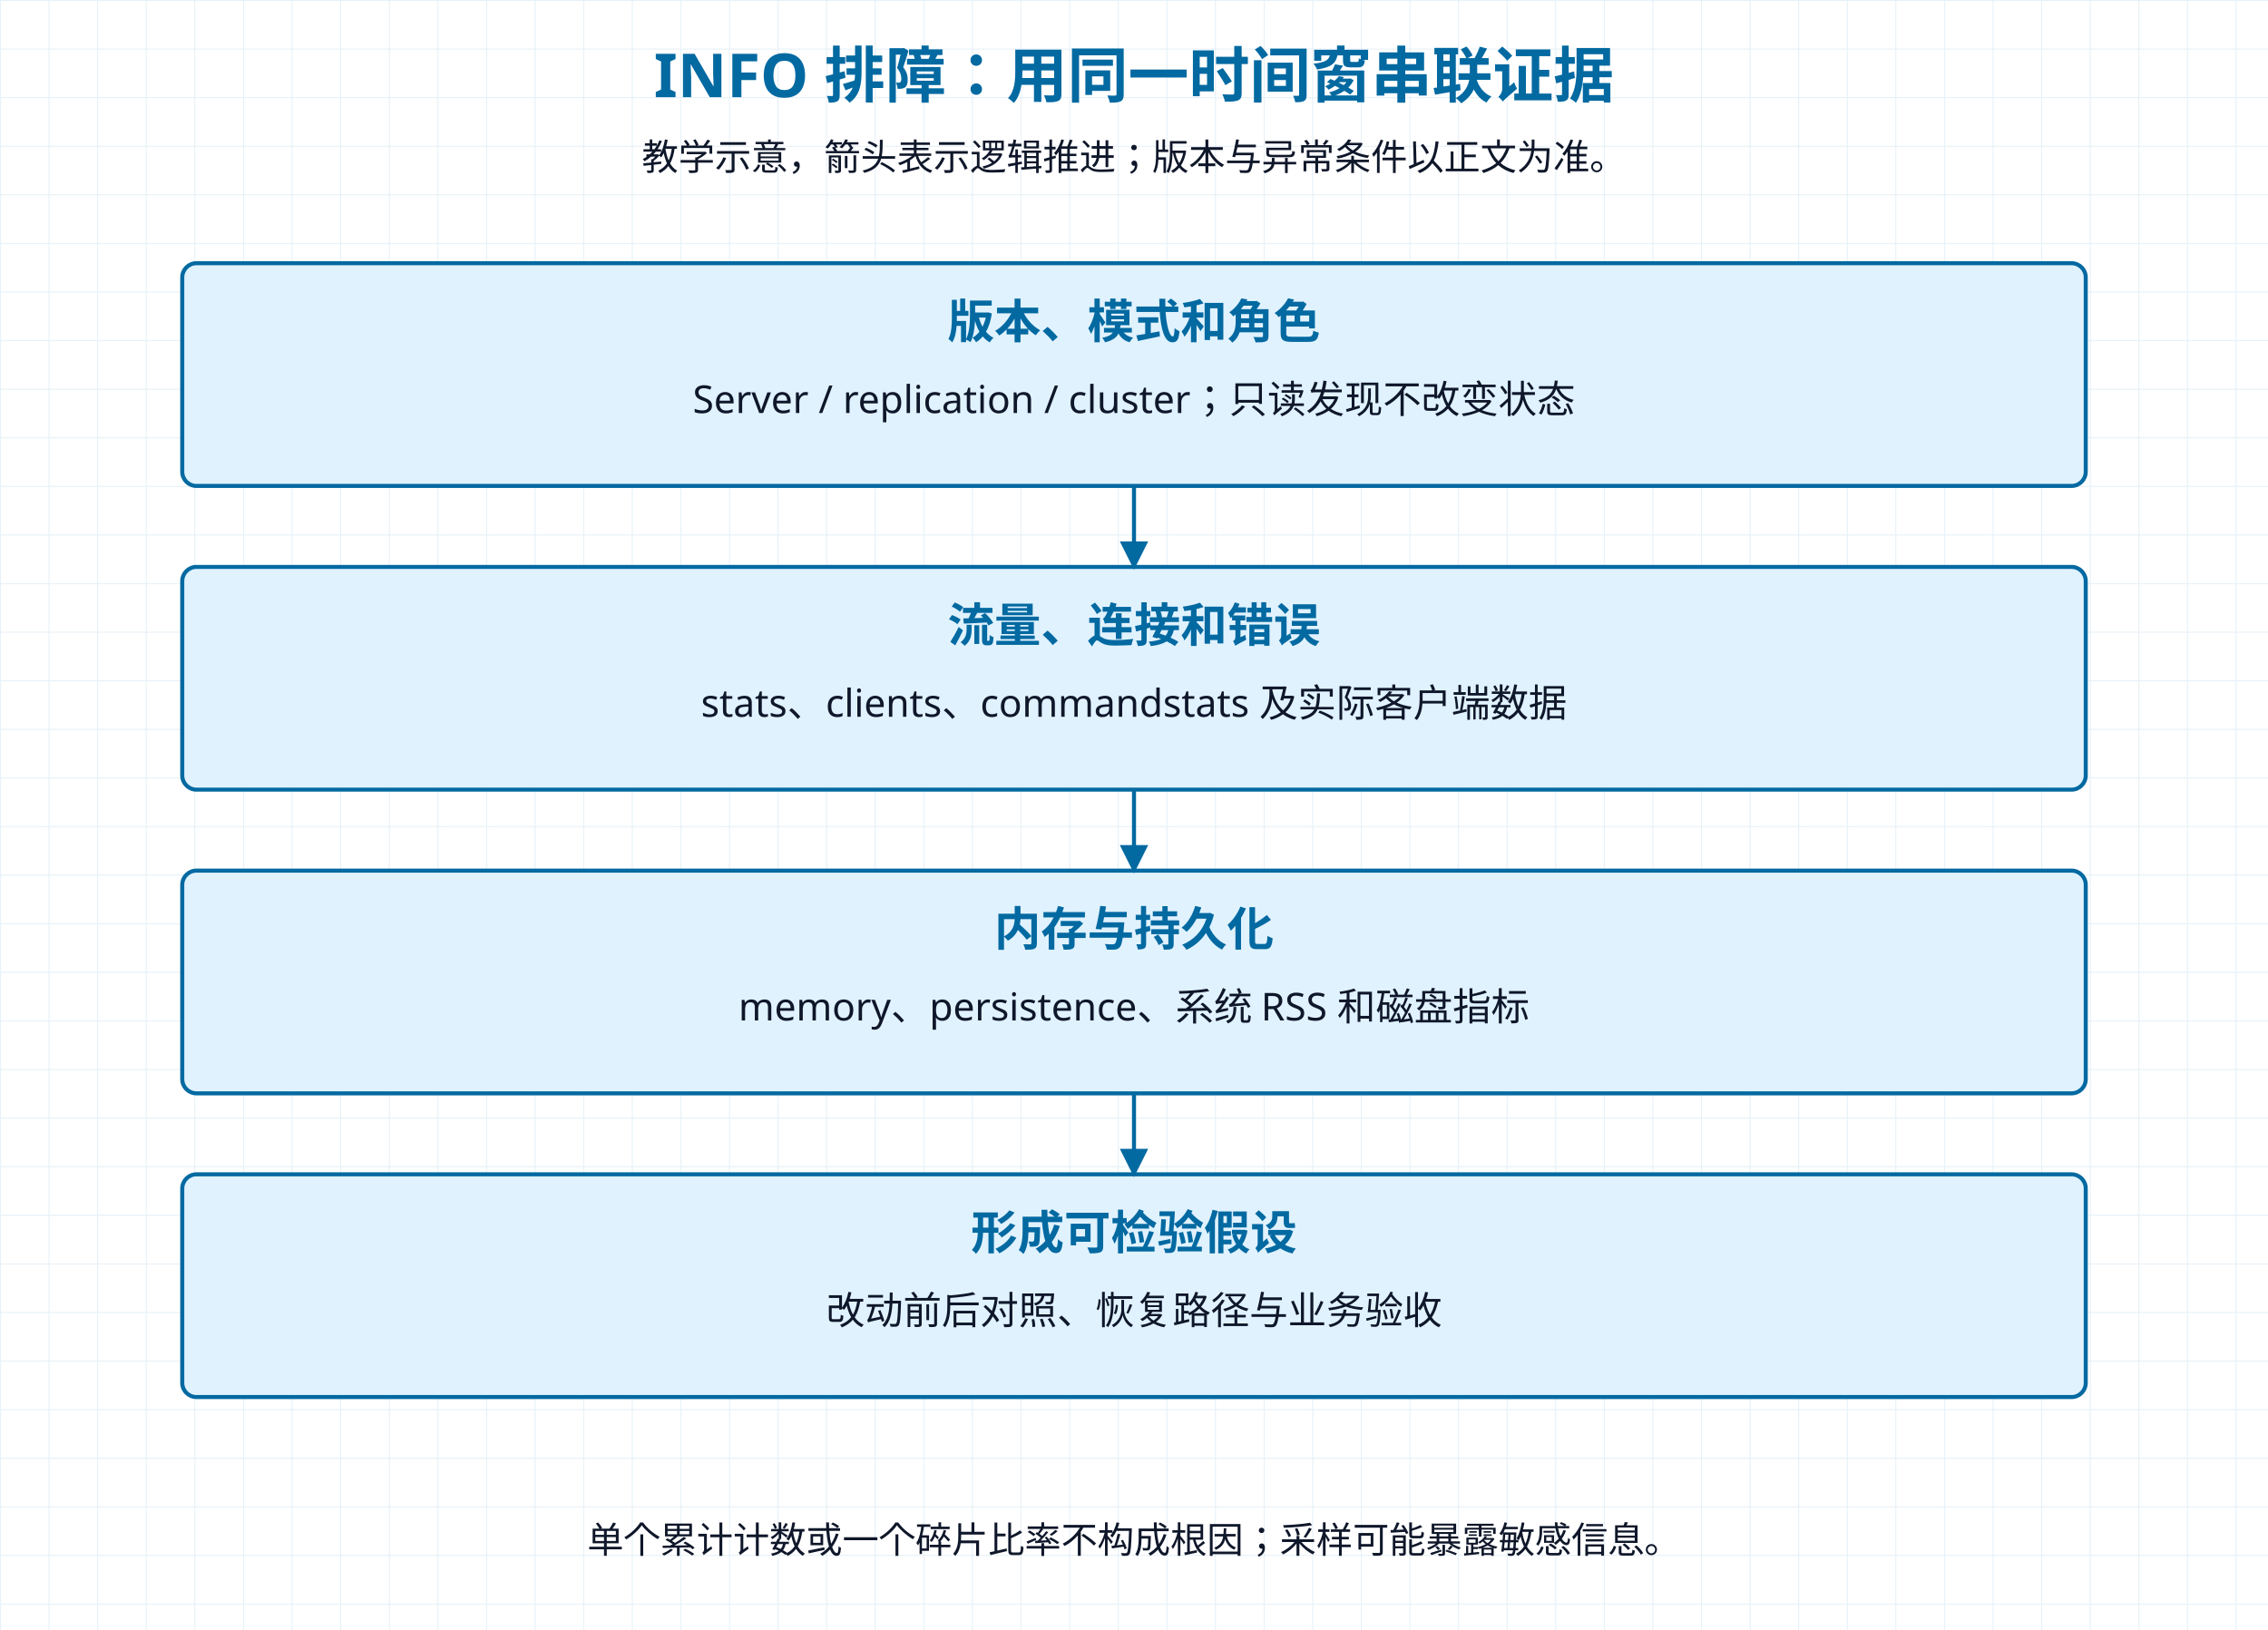
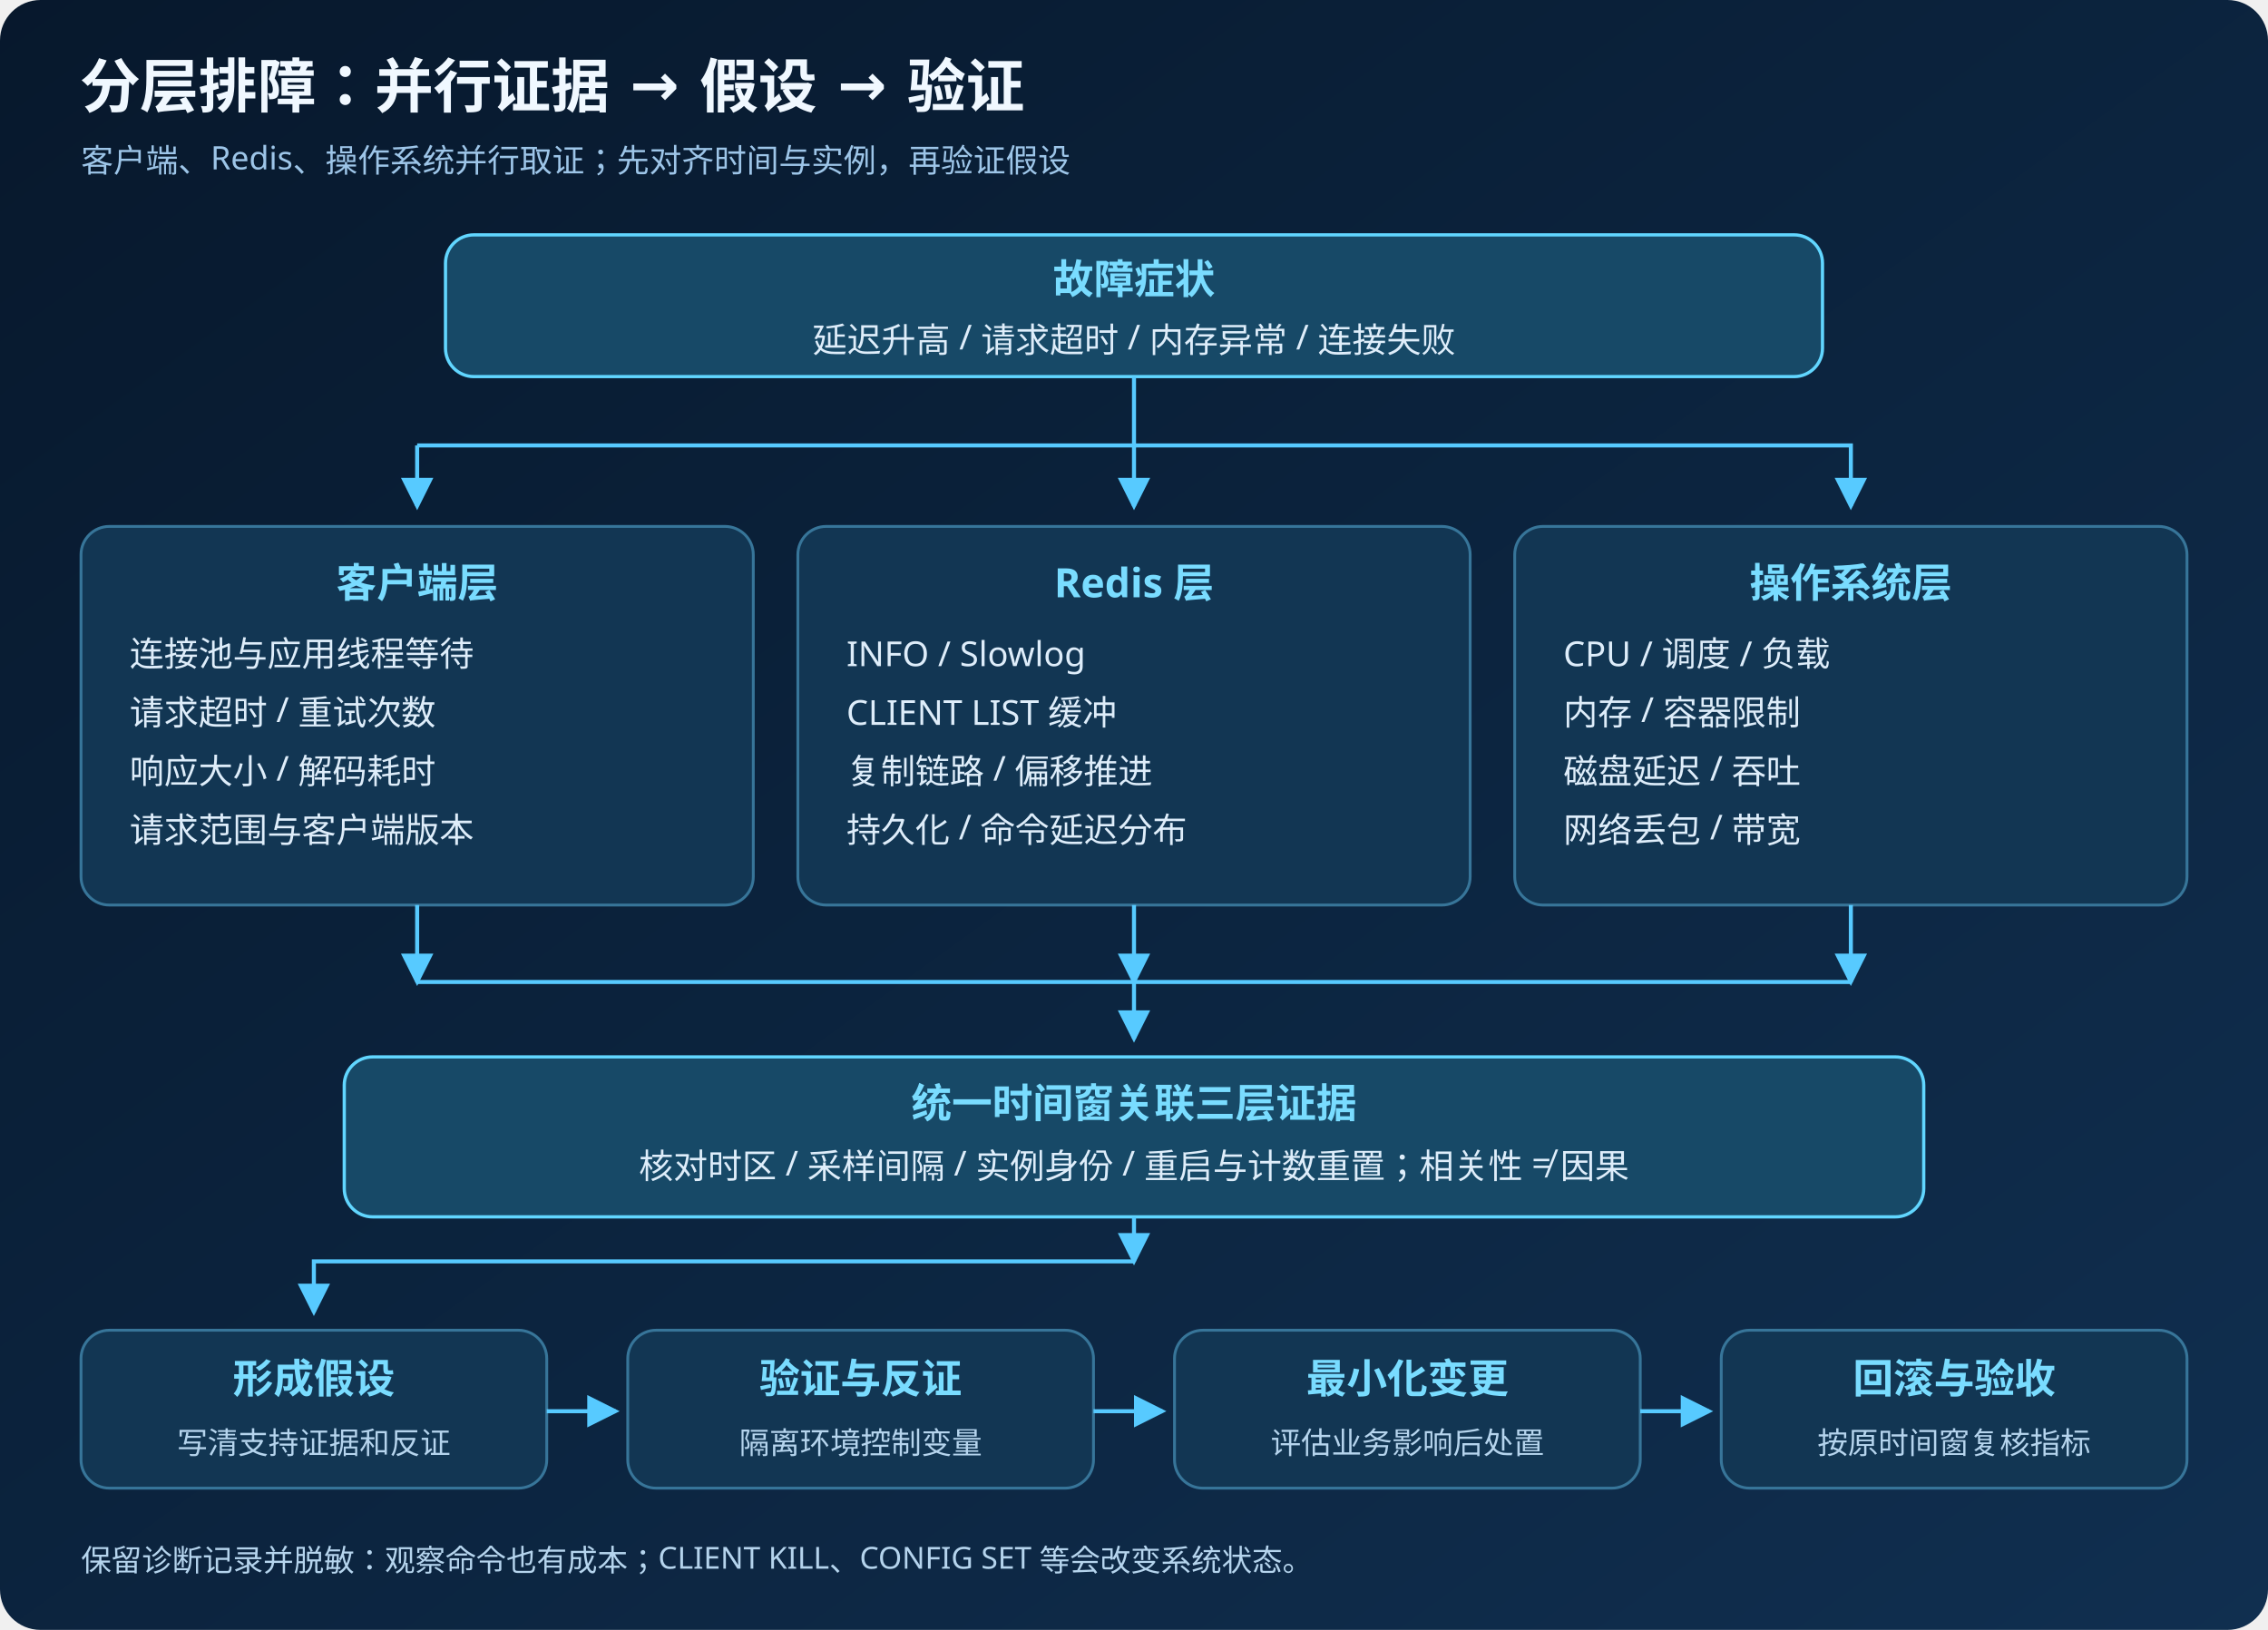
<svg xmlns="http://www.w3.org/2000/svg" width="1120" height="805" viewBox="0 0 1120 805" role="img" aria-labelledby="title desc">
  <defs>
-     <pattern id="grid" width="24" height="24" patternUnits="userSpaceOnUse">
-       <path d="M24 0H0V24" fill="none" stroke="#E7F1F8" stroke-width="1" />
-     </pattern>
-     <marker id="arrow" viewBox="0 0 10 10" refX="9" refY="5" markerWidth="7" markerHeight="7" orient="auto">
-       <path d="M0 0L10 5L0 10Z" fill="#0369A1" />
+     <linearGradient id="bg" x2="1" y2="1">
+       <stop stop-color="#07182c" />
+       <stop offset="1" stop-color="#102f50" />
+     </linearGradient>
+     <marker id="tip" markerWidth="8" markerHeight="8" refX="7" refY="4" orient="auto">
+       <path d="M0 0 L8 4 L0 8" fill="#57caff" />
+     </marker>
+     <marker id="redtip" markerWidth="8" markerHeight="8" refX="7" refY="4" orient="auto">
+       <path d="M0 0 L8 4 L0 8" fill="#ffbc87" />
    </marker>
  </defs>
-   <rect width="100%" height="100%" fill="#FFFFFF" />
-   <rect width="100%" height="100%" fill="url(#grid)" />
-   <g font-family="Microsoft YaHei,Segoe UI,sans-serif">
-     <text x="560.0" y="48" text-anchor="middle" fill="#0369A1" font-size="30" font-weight="600">
-       <tspan x="560.0" dy="0">INFO 排障：用同一时间窗串联证据</tspan>
-     </text>
-     <text x="560.0" y="84" text-anchor="middle" fill="#0F172A" font-size="18" font-weight="400">
-       <tspan x="560.0" dy="0">教学示意，箭头表示逻辑推进；版本与异常条件以正文为准。</tspan>
-     </text>
-     <rect x="90" y="130" width="940" height="110" rx="7" fill="#E0F2FE" stroke="#0369A1" stroke-width="2" />
-     <text x="560.0" y="167" text-anchor="middle" fill="#0369A1" font-size="23" font-weight="600">
-       <tspan x="560.0" dy="0">版本、模式和角色</tspan>
-     </text>
-     <text x="560.0" y="204" text-anchor="middle" fill="#0F172A" font-size="19" font-weight="400">
-       <tspan x="560.0" dy="0">Server / replication / cluster；只读发现不改变状态</tspan>
-     </text>
-     <rect x="90" y="280" width="940" height="110" rx="7" fill="#E0F2FE" stroke="#0369A1" stroke-width="2" />
-     <text x="560.0" y="317" text-anchor="middle" fill="#0369A1" font-size="23" font-weight="600">
-       <tspan x="560.0" dy="0">流量、连接和错误</tspan>
-     </text>
-     <text x="560.0" y="354" text-anchor="middle" fill="#0F172A" font-size="19" font-weight="400">
-       <tspan x="560.0" dy="0">stats、clients、commandstats 及实际客户端数据</tspan>
-     </text>
-     <path d="M560 240 L560 280" fill="none" stroke="#0369A1" stroke-width="2" marker-end="url(#arrow)" />
-     <rect x="90" y="430" width="940" height="110" rx="7" fill="#E0F2FE" stroke="#0369A1" stroke-width="2" />
-     <text x="560.0" y="467" text-anchor="middle" fill="#0369A1" font-size="23" font-weight="600">
-       <tspan x="560.0" dy="0">内存与持久化</tspan>
-     </text>
-     <text x="560.0" y="504" text-anchor="middle" fill="#0F172A" font-size="19" font-weight="400">
-       <tspan x="560.0" dy="0">memory、persistence、系统 RSS 和磁盘指标</tspan>
-     </text>
-     <path d="M560 390 L560 430" fill="none" stroke="#0369A1" stroke-width="2" marker-end="url(#arrow)" />
-     <rect x="90" y="580" width="940" height="110" rx="7" fill="#E0F2FE" stroke="#0369A1" stroke-width="2" />
-     <text x="560.0" y="617" text-anchor="middle" fill="#0369A1" font-size="23" font-weight="600">
-       <tspan x="560.0" dy="0">形成可检验假设</tspan>
-     </text>
-     <text x="560.0" y="654" text-anchor="middle" fill="#0F172A" font-size="19" font-weight="400">
-       <tspan x="560.0" dy="0">改动前后对照、恢复路径与业务验收</tspan>
-     </text>
-     <path d="M560 540 L560 580" fill="none" stroke="#0369A1" stroke-width="2" marker-end="url(#arrow)" />
-     <text x="560.0" y="767" text-anchor="middle" fill="#0F172A" font-size="18" font-weight="400">
-       <tspan x="560.0" dy="0">单个累计计数或一个碎片比率不构成根因；采样可能暴露敏感信息。</tspan>
-     </text>
-   </g>
+   <style>text{font-family:'Microsoft YaHei','Noto Sans SC',sans-serif}.title{font-size:29px;font-weight:700;fill:#f0f8ff}.sub{font-size:16px;fill:#9dc5e8}.head{font-size:20px;font-weight:700;fill:#79dcff}.body{font-size:17px;fill:#deedfa}.small{font-size:15px;fill:#b5d4ed}.warn{font-size:17px;fill:#ffd0a5}.num{font-size:24px;font-weight:700;fill:#72e6d0}.panel{fill:#123653;stroke:#377599;stroke-width:1.4}.highlight{fill:#174967;stroke:#61d6ff;stroke-width:1.6}.caution{fill:#3b3440;stroke:#d6a175;stroke-width:1.5}.arrow{fill:none;stroke:#57caff;stroke-width:2;marker-end:url(#tip)}.old{fill:none;stroke:#ffbc87;stroke-width:2;stroke-dasharray:7 5;marker-end:url(#redtip)}.assoc{fill:none;stroke:#62a9cb;stroke-width:2;stroke-dasharray:6 5;marker-end:url(#tip)}.lane{stroke:#345b78;stroke-width:1.3;stroke-dasharray:4 6}</style>
+   <rect width="1120" height="805" rx="20" fill="url(#bg)" />
+   <text x="40" y="53" class="title" text-anchor="start">分层排障：并行证据 → 假设 → 验证</text>
+   <text x="40" y="85" class="sub" text-anchor="start">客户端、Redis、操作系统并行取证；先对齐时间与实例，再验证假设</text>
+   <rect x="220" y="116" width="680" height="70" rx="14" class="highlight" />
+   <text x="560" y="145" class="head" text-anchor="middle">故障症状</text>
+   <text x="560" y="174" class="body" text-anchor="middle">延迟升高 / 请求超时 / 内存异常 / 连接失败</text>
+   <path d="M560 186 V220 H206" fill="none" stroke="#57caff" stroke-width="2" />
+   <path d="M206 220 V250" class="arrow" />
+   <path d="M560 220 V250" class="arrow" />
+   <path d="M560 220 H914 V250" class="arrow" />
+   <rect x="40" y="260" width="332" height="187" rx="14" class="panel" />
+   <text x="206" y="295" class="head" text-anchor="middle">客户端层</text>
+   <text x="64" y="329" class="body" text-anchor="start">连接池与应用线程等待</text>
+   <text x="64" y="358" class="body" text-anchor="start">请求超时 / 重试次数</text>
+   <text x="64" y="387" class="body" text-anchor="start">响应大小 / 解码耗时</text>
+   <text x="64" y="416" class="body" text-anchor="start">请求范围与客户端版本</text>
+   <rect x="394" y="260" width="332" height="187" rx="14" class="panel" />
+   <text x="560" y="295" class="head" text-anchor="middle">Redis 层</text>
+   <text x="418" y="329" class="body" text-anchor="start">INFO / Slowlog</text>
+   <text x="418" y="358" class="body" text-anchor="start">CLIENT LIST 缓冲</text>
+   <text x="418" y="387" class="body" text-anchor="start">复制链路 / 偏移推进</text>
+   <text x="418" y="416" class="body" text-anchor="start">持久化 / 命令延迟分布</text>
+   <rect x="748" y="260" width="332" height="187" rx="14" class="panel" />
+   <text x="914" y="295" class="head" text-anchor="middle">操作系统层</text>
+   <text x="772" y="329" class="body" text-anchor="start">CPU / 调度 / 负载</text>
+   <text x="772" y="358" class="body" text-anchor="start">内存 / 容器限制</text>
+   <text x="772" y="387" class="body" text-anchor="start">磁盘延迟 / 吞吐</text>
+   <text x="772" y="416" class="body" text-anchor="start">网络丢包 / 带宽</text>
+   <path d="M206 447 L206 485" class="arrow" />
+   <path d="M560 447 L560 485" class="arrow" />
+   <path d="M914 447 L914 485" class="arrow" />
+   <path d="M206 485 H914 M560 485 V513" class="arrow" />
+   <rect x="170" y="522" width="780" height="79" rx="14" class="highlight" />
+   <text x="560" y="552" class="head" text-anchor="middle">统一时间窗关联三层证据</text>
+   <text x="560" y="582" class="body" text-anchor="middle">核对时区 / 采样间隔 / 实例身份 / 重启与计数重置；相关性 ≠ 因果</text>
+   <path d="M560 601 L560 623" class="arrow" />
+   <path d="M560 623 H155 V648" class="arrow" />
+   <rect x="40" y="657" width="230" height="78" rx="14" class="panel" />
+   <text x="155" y="688" class="head" text-anchor="middle">形成假设</text>
+   <text x="155" y="718" class="small" text-anchor="middle">写清支持证据和反证</text>
+   <path d="M270 697 L304 697" class="arrow" />
+   <rect x="310" y="657" width="230" height="78" rx="14" class="panel" />
+   <text x="425" y="688" class="head" text-anchor="middle">验证与反证</text>
+   <text x="425" y="718" class="small" text-anchor="middle">隔离环境控制变量</text>
+   <path d="M540 697 L574 697" class="arrow" />
+   <rect x="580" y="657" width="230" height="78" rx="14" class="panel" />
+   <text x="695" y="688" class="head" text-anchor="middle">最小化变更</text>
+   <text x="695" y="718" class="small" text-anchor="middle">评估业务影响后处置</text>
+   <path d="M810 697 L844 697" class="arrow" />
+   <rect x="850" y="657" width="230" height="78" rx="14" class="panel" />
+   <text x="965" y="688" class="head" text-anchor="middle">回滚与验收</text>
+   <text x="965" y="718" class="small" text-anchor="middle">按原时间窗复核指标</text>
+   <text x="40" y="776" class="small" text-anchor="start">保留诊断记录并脱敏：观察命令也有成本；CLIENT KILL、CONFIG SET 等会改变系统状态。</text>
</svg>
